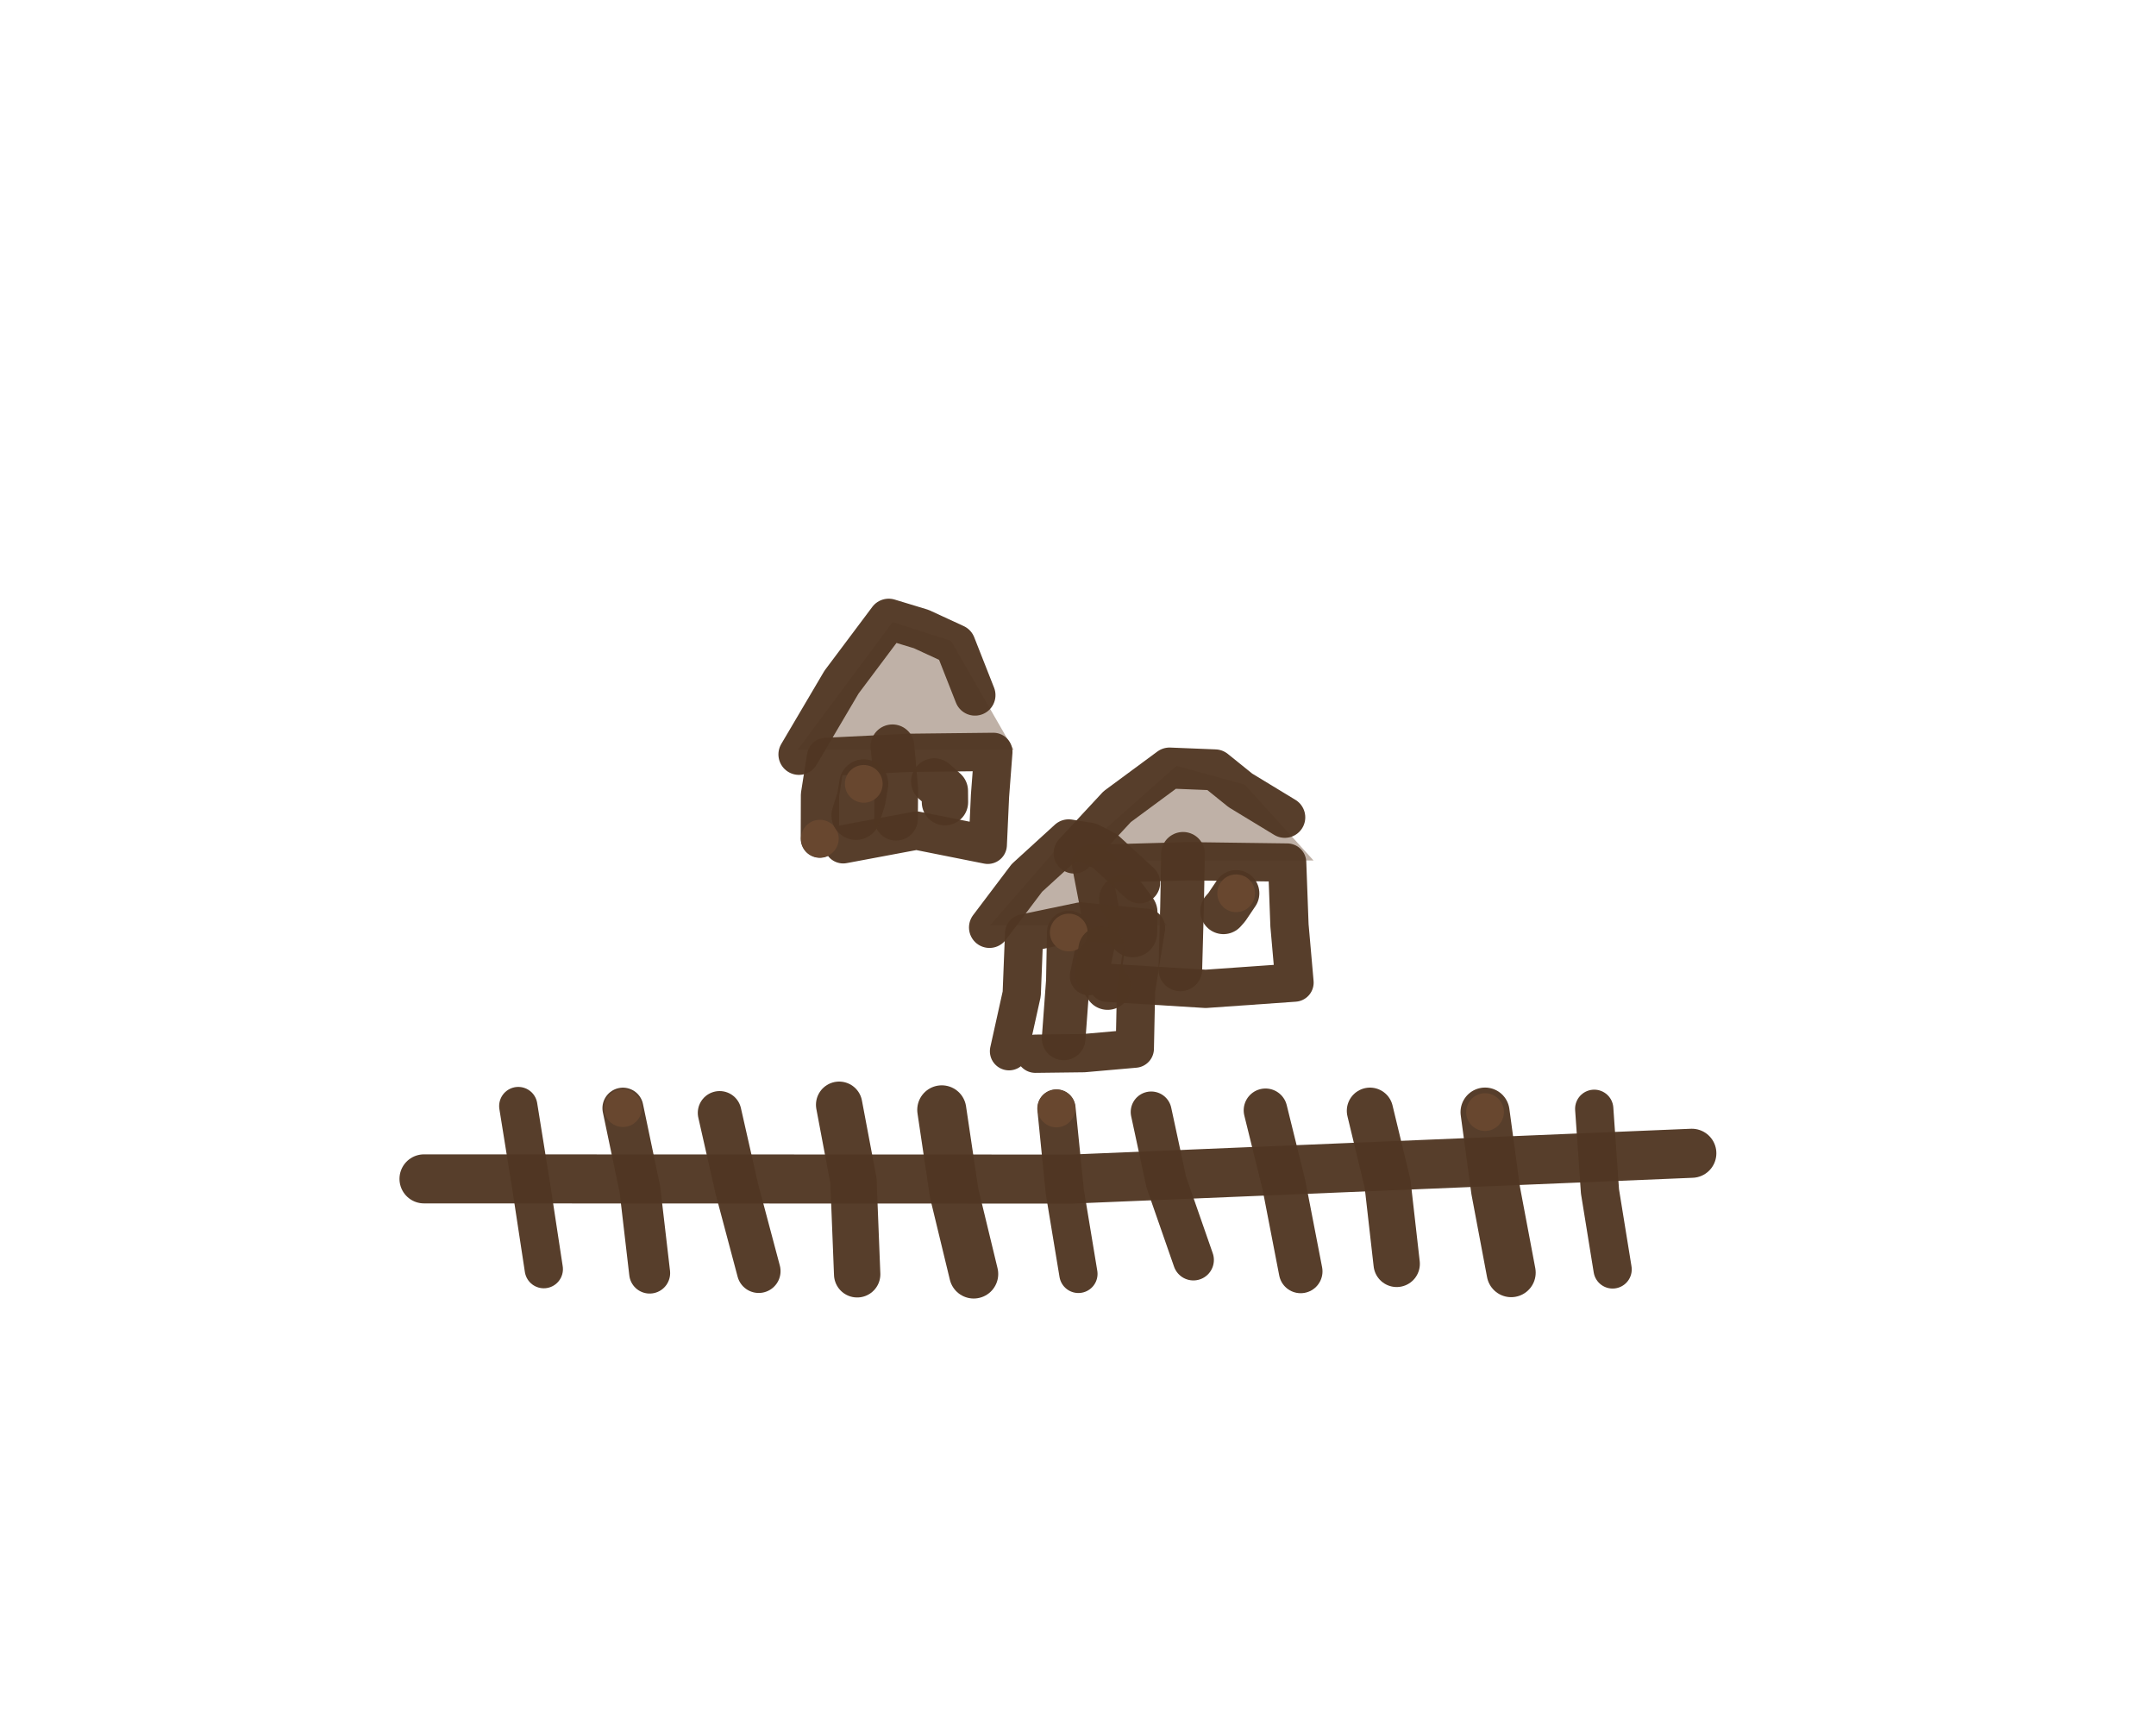
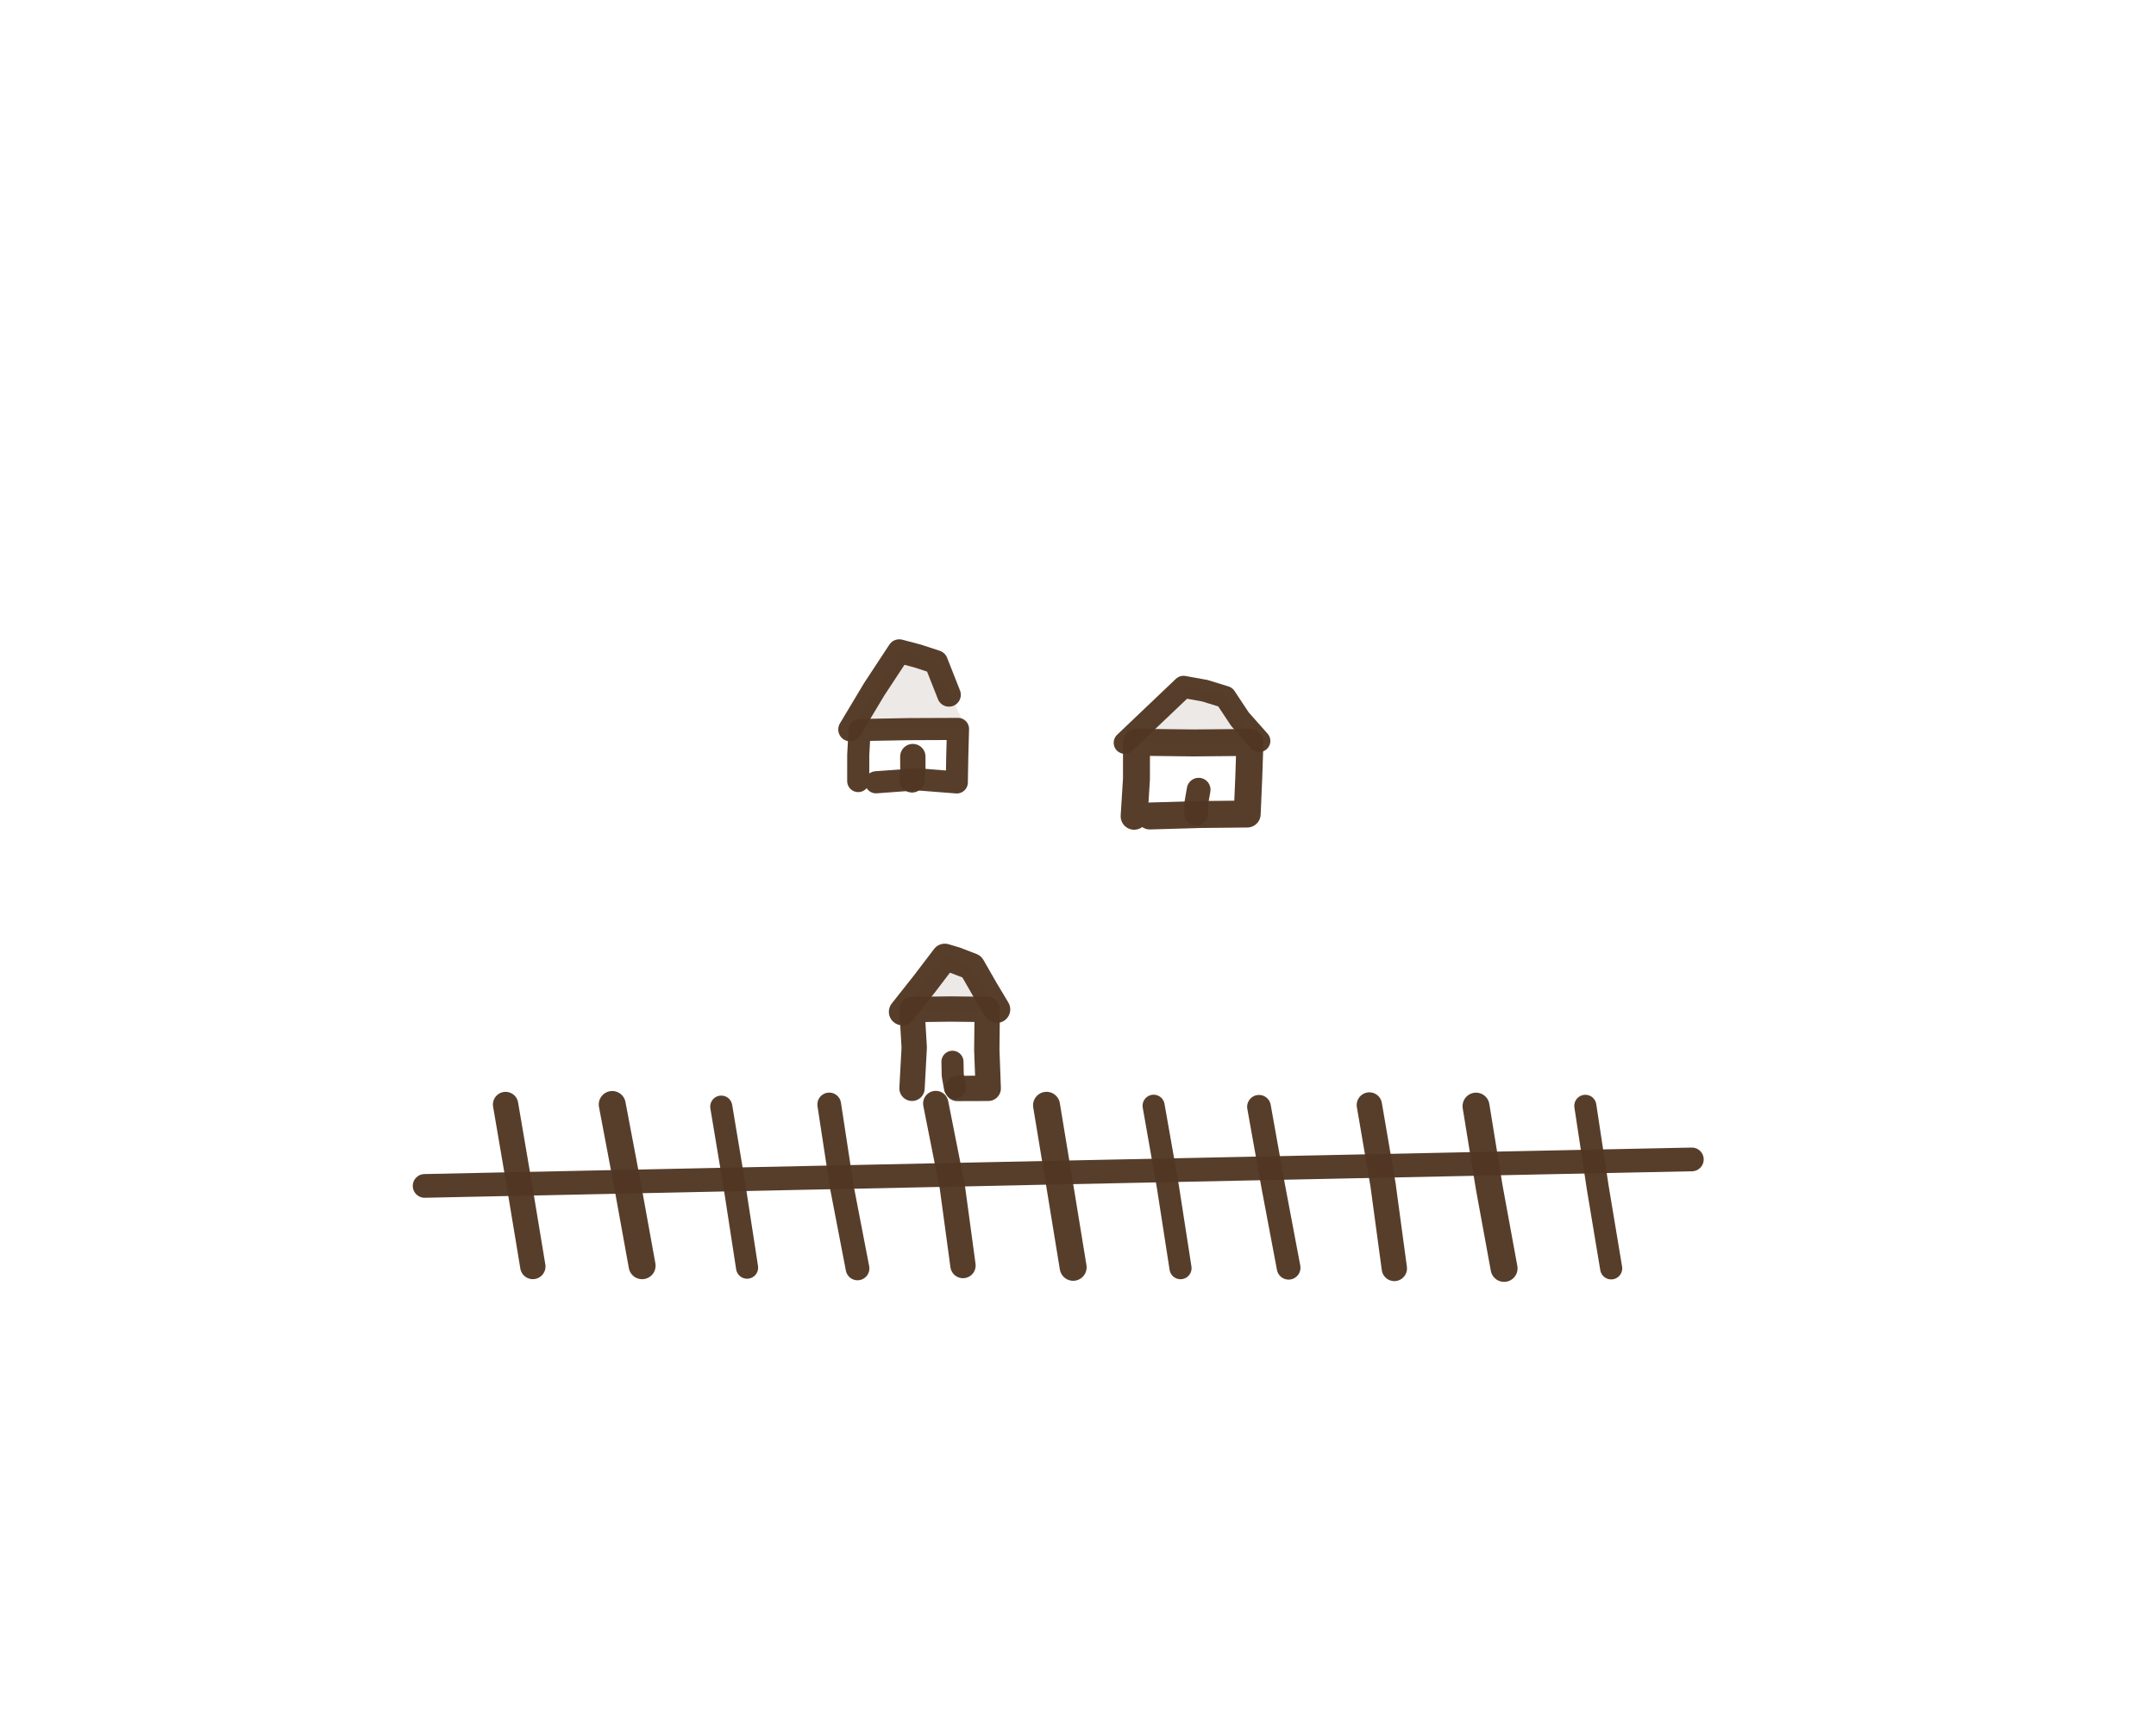
<svg xmlns="http://www.w3.org/2000/svg" viewBox="-40 -32 80 64" fill="none" stroke="#503622" stroke-linecap="round" stroke-linejoin="round">
-   <path d="M-10.405 -4.18 L-6.878 -8.921 L-4.711 -8.221 L-2.387 -4.18Z" fill="#68472f" fill-opacity="0.425" stroke="none" />
-   <path d="M-0.305 -0.075 L3.654 -3.587 L6.19 -2.887 L8.74 -0.075Z" fill="#68472f" fill-opacity="0.425" stroke="none" />
-   <path d="M-3.267 2.336 L-0.349 -1.021 L1.294 -0.321 L3.298 2.336Z" fill="#68472f" fill-opacity="0.425" stroke="none" />
-   <path d="M-9.579 -0.884 L-9.574 -2.506 L-9.352 -3.917 L-6.287 -4.069 L-3.141 -4.104 L-3.265 -2.476 L-3.348 -0.656 L-5.995 -1.184 L-8.713 -0.675" stroke-width="1.42" opacity="0.96" />
-   <circle cx="-9.579" cy="-0.884" r=".7" fill="#68472f" stroke="none" />
-   <path d="M-10.356 -4.011 L-8.775 -6.692 L-7.024 -9.028 L-5.816 -8.661 L-4.559 -8.081 L-3.822 -6.209" stroke-width="1.52" opacity="0.96" />
-   <path d="M-6.885 -4.312 L-6.743 -2.728 L-6.752 -1.624" stroke-width="1.62" opacity="0.96" />
-   <path d="M-5.333 -3.006 L-4.941 -2.657 L-4.937 -2.238" stroke-width="1.72" opacity="0.96" />
-   <path d="M-7.949 -2.918 L-8.043 -2.357 L-8.238 -1.749" stroke-width="1.82" opacity="0.96" />
-   <circle cx="-7.949" cy="-2.918" r=".7" fill="#68472f" stroke="none" />
-   <path d="M0.405 4.216 L0.868 2.048 L0.482 0.053 L4.095 -0.047 L7.761 0.002 L7.847 2.331 L8.034 4.456 L4.737 4.688 L1.092 4.463" stroke-width="1.42" opacity="0.96" />
-   <path d="M-0.144 -0.35 L1.454 -2.071 L3.396 -3.505 L5.082 -3.437 L6.027 -2.675 L7.673 -1.675" stroke-width="1.52" opacity="0.96" />
-   <path d="M3.897 -0.322 L3.86 1.673 L3.797 3.966" stroke-width="1.62" opacity="0.96" />
-   <path d="M5.869 1.142 L5.52 1.659 L5.397 1.798" stroke-width="1.72" opacity="0.96" />
-   <circle cx="5.869" cy="1.142" r=".7" fill="#68472f" stroke="none" />
-   <path d="M1.69 1.373 L2.04 1.85 L2.029 2.607" stroke-width="1.82" opacity="0.96" />
-   <path d="M-2.56 7.002 L-2.088 4.874 L-1.999 2.627 L0.098 2.189 L2.523 2.424 L2.153 4.736 L2.108 6.906 L0.212 7.073 L-1.583 7.095" stroke-width="1.42" opacity="0.96" />
-   <path d="M-3.285 2.41 L-1.895 0.571 L-0.346 -0.842 L0.429 -0.717 L1.004 -0.422 L2.288 0.756" stroke-width="1.52" opacity="0.96" />
-   <path d="M-0.342 2.598 L-0.375 4.395 L-0.532 6.525" stroke-width="1.62" opacity="0.96" />
-   <circle cx="-0.342" cy="2.598" r=".7" fill="#68472f" stroke="none" />
-   <path d="M0.873 3.233 L0.743 4.09 L1.099 4.607" stroke-width="1.72" opacity="0.96" />
-   <path d="M-24.267 11.738 L-0.236 11.745 L22.777 10.788" stroke-width="1.82" opacity="0.96" />
-   <path d="M-20.769 9.036 L-20.299 11.957 L-19.822 15.087" stroke-width="1.42" opacity="0.96" />
-   <path d="M-16.886 9.114 L-16.256 12.126 L-15.894 15.233" stroke-width="1.52" opacity="0.96" />
-   <circle cx="-16.886" cy="9.114" r=".7" fill="#68472f" stroke="none" />
-   <path d="M-13.298 9.29 L-12.66 12.105 L-11.847 15.161" stroke-width="1.62" opacity="0.96" />
-   <path d="M-8.863 8.988 L-8.332 11.802 L-8.194 15.278" stroke-width="1.72" opacity="0.96" />
-   <path d="M-5.055 9.177 L-4.595 12.269 L-3.87 15.267" stroke-width="1.82" opacity="0.96" />
-   <path d="M-0.8 9.126 L-0.49 12.213 L0.015 15.263" stroke-width="1.42" opacity="0.96" />
-   <circle cx="-0.8" cy="9.126" r=".7" fill="#68472f" stroke="none" />
-   <path d="M2.716 9.256 L3.276 11.859 L4.282 14.746" stroke-width="1.52" opacity="0.96" />
-   <path d="M6.958 9.195 L7.638 11.948 L8.262 15.17" stroke-width="1.62" opacity="0.96" />
-   <path d="M10.834 9.212 L11.487 11.916 L11.825 14.891" stroke-width="1.72" opacity="0.96" />
-   <path d="M15.104 9.26 L15.497 12.163 L16.073 15.217" stroke-width="1.82" opacity="0.96" />
-   <circle cx="15.104" cy="9.26" r=".7" fill="#68472f" stroke="none" />
-   <path d="M19.155 9.138 L19.368 12.201 L19.837 15.097" stroke-width="1.42" opacity="0.96" />
+   <path d="M-8.467 -4.973 L-6.6 -7.818 L-5.3 -7.468 L-4.156 -4.973Z" fill="#68472f" fill-opacity="0.12" stroke="none" />
+   <path d="M1.764 -4.448 L3.889 -6.556 L5.411 -6.206 L6.691 -4.448Z" fill="#68472f" fill-opacity="0.12" stroke="none" />
+   <path d="M-6.473 5.486 L-4.972 3.472 L-3.987 3.822 L-3.034 5.486Z" fill="#68472f" fill-opacity="0.12" stroke="none" />
+   <path d="M-8.155 -3.022 L-8.154 -3.992 L-8.105 -4.915 L-6.287 -4.948 L-4.452 -4.956 L-4.479 -3.985 L-4.497 -2.971 L-5.989 -3.087 L-7.496 -2.976" stroke-width="0.82" opacity="0.96" />
+   <path d="M-8.456 -4.936 L-7.563 -6.426 L-6.632 -7.841 L-5.955 -7.662 L-5.267 -7.437 L-4.788 -6.222" stroke-width="0.88" opacity="0.96" />
+   <path d="M-6.159 -3.066 L-6.127 -3.445 L-6.129 -3.93" stroke-width="0.94" opacity="0.96" />
+   <path d="M2.083 -1.716 L2.169 -3.096 L2.17 -4.461 L4.279 -4.436 L6.38 -4.455 L6.335 -3.115 L6.278 -1.798 L4.566 -1.781 L2.667 -1.726" stroke-width="1.00" opacity="0.96" />
+   <path d="M1.734 -4.442 L2.831 -5.486 L3.915 -6.517 L4.709 -6.373 L5.464 -6.14 L6.01 -5.317 L6.727 -4.509" stroke-width="0.82" opacity="0.96" />
+   <path d="M4.386 -1.812 L4.387 -2.188 L4.477 -2.702" stroke-width="0.88" opacity="0.96" />
+   <path d="M-6.159 8.378 L-6.077 6.866 L-6.16 5.454 L-4.733 5.436 L-3.368 5.451 L-3.384 6.959 L-3.331 8.379 L-4.477 8.383" stroke-width="0.94" opacity="0.96" />
+   <path d="M-6.518 5.54 L-5.691 4.495 L-4.943 3.512 L-4.539 3.632 L-3.944 3.862 L-3.456 4.713 L-3.014 5.451" stroke-width="1.00" opacity="0.96" />
+   <path d="M-4.567 8.351 L-4.648 7.888 L-4.658 7.394" stroke-width="0.82" opacity="0.96" />
+   <path d="M-24.244 11.999 L-0.702 11.503 L22.777 11.016" stroke-width="0.88" opacity="0.96" />
+   <path d="M-21.24 8.979 L-20.718 12.036 L-20.229 14.989" stroke-width="0.94" opacity="0.96" />
+   <path d="M-17.283 8.978 L-16.721 11.945 L-16.174 14.96" stroke-width="1.00" opacity="0.96" />
+   <path d="M-13.237 9.058 L-12.745 12.008 L-12.279 15.032" stroke-width="0.82" opacity="0.96" />
+   <path d="M-9.231 8.977 L-8.76 12.056 L-8.181 15.06" stroke-width="0.88" opacity="0.96" />
+   <path d="M-5.278 8.942 L-4.661 12.054 L-4.268 14.953" stroke-width="0.94" opacity="0.96" />
+   <path d="M-1.168 9.008 L-0.675 11.99 L-0.18 15.019" stroke-width="1.00" opacity="0.96" />
+   <path d="M2.806 9.025 L3.335 12.028 L3.804 15.051" stroke-width="0.82" opacity="0.96" />
+   <path d="M6.716 9.064 L7.246 12.023 L7.815 15.035" stroke-width="0.88" opacity="0.96" />
+   <path d="M10.811 8.997 L11.318 11.956 L11.738 15.061" stroke-width="0.94" opacity="0.96" />
+   <path d="M14.769 9.039 L15.26 12.059 L15.81 15.059" stroke-width="1.00" opacity="0.96" />
+   <path d="M18.825 9.028 L19.283 12.047 L19.784 15.058" stroke-width="0.82" opacity="0.96" />
</svg>
